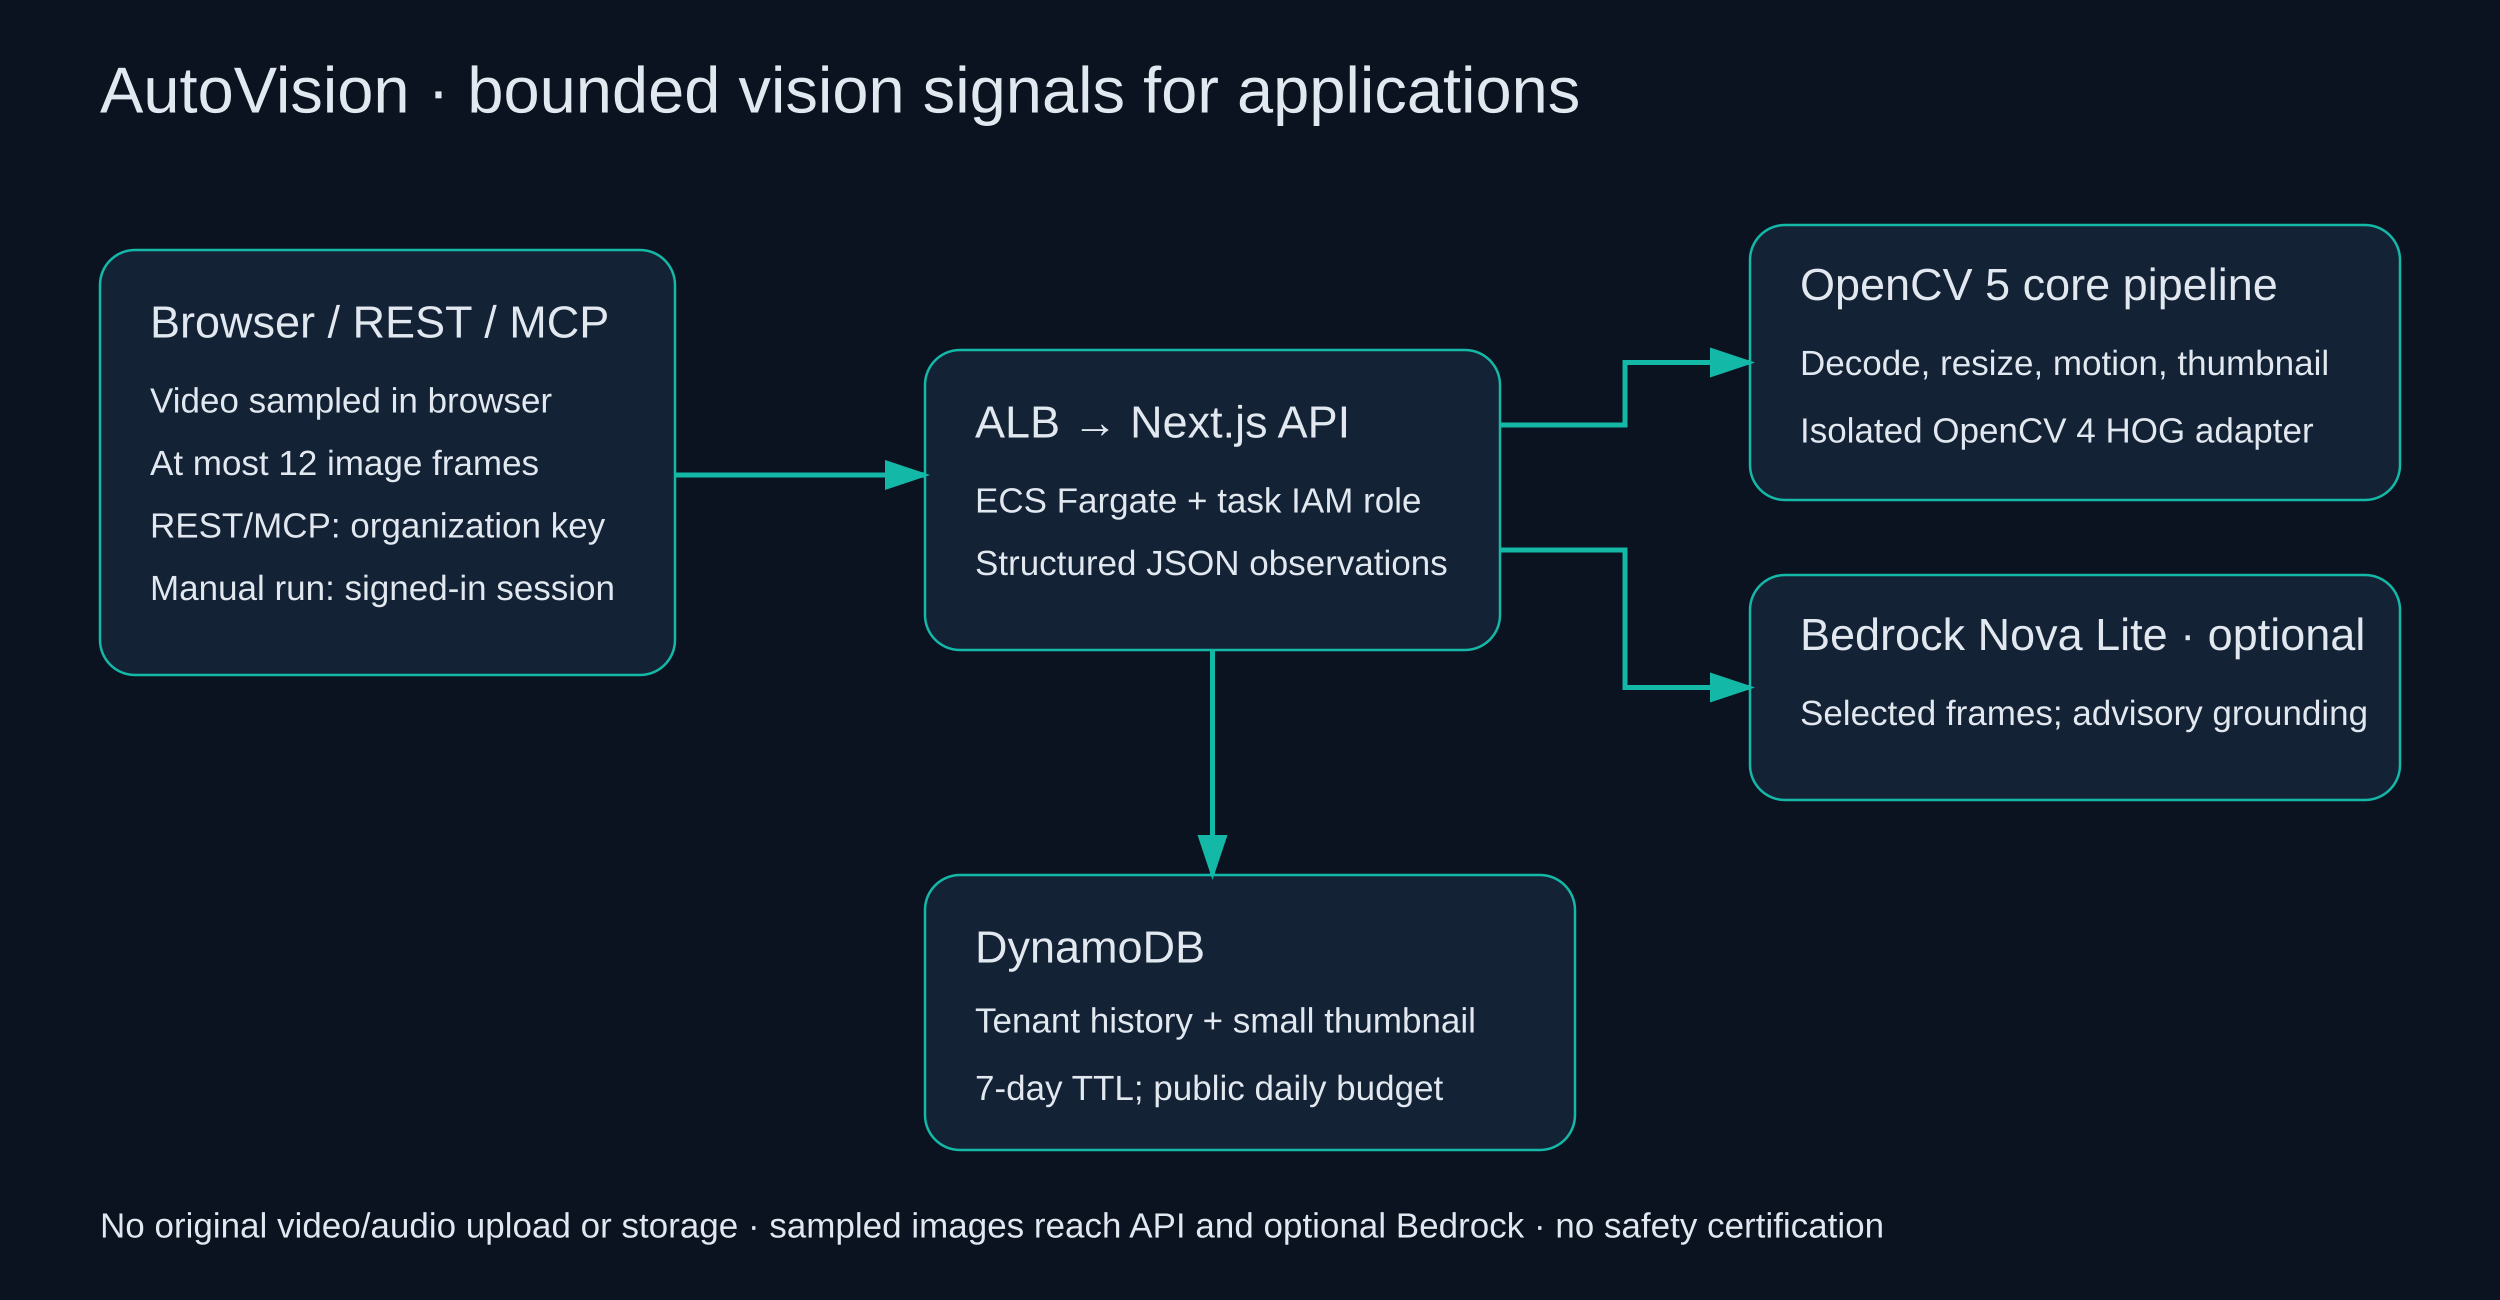
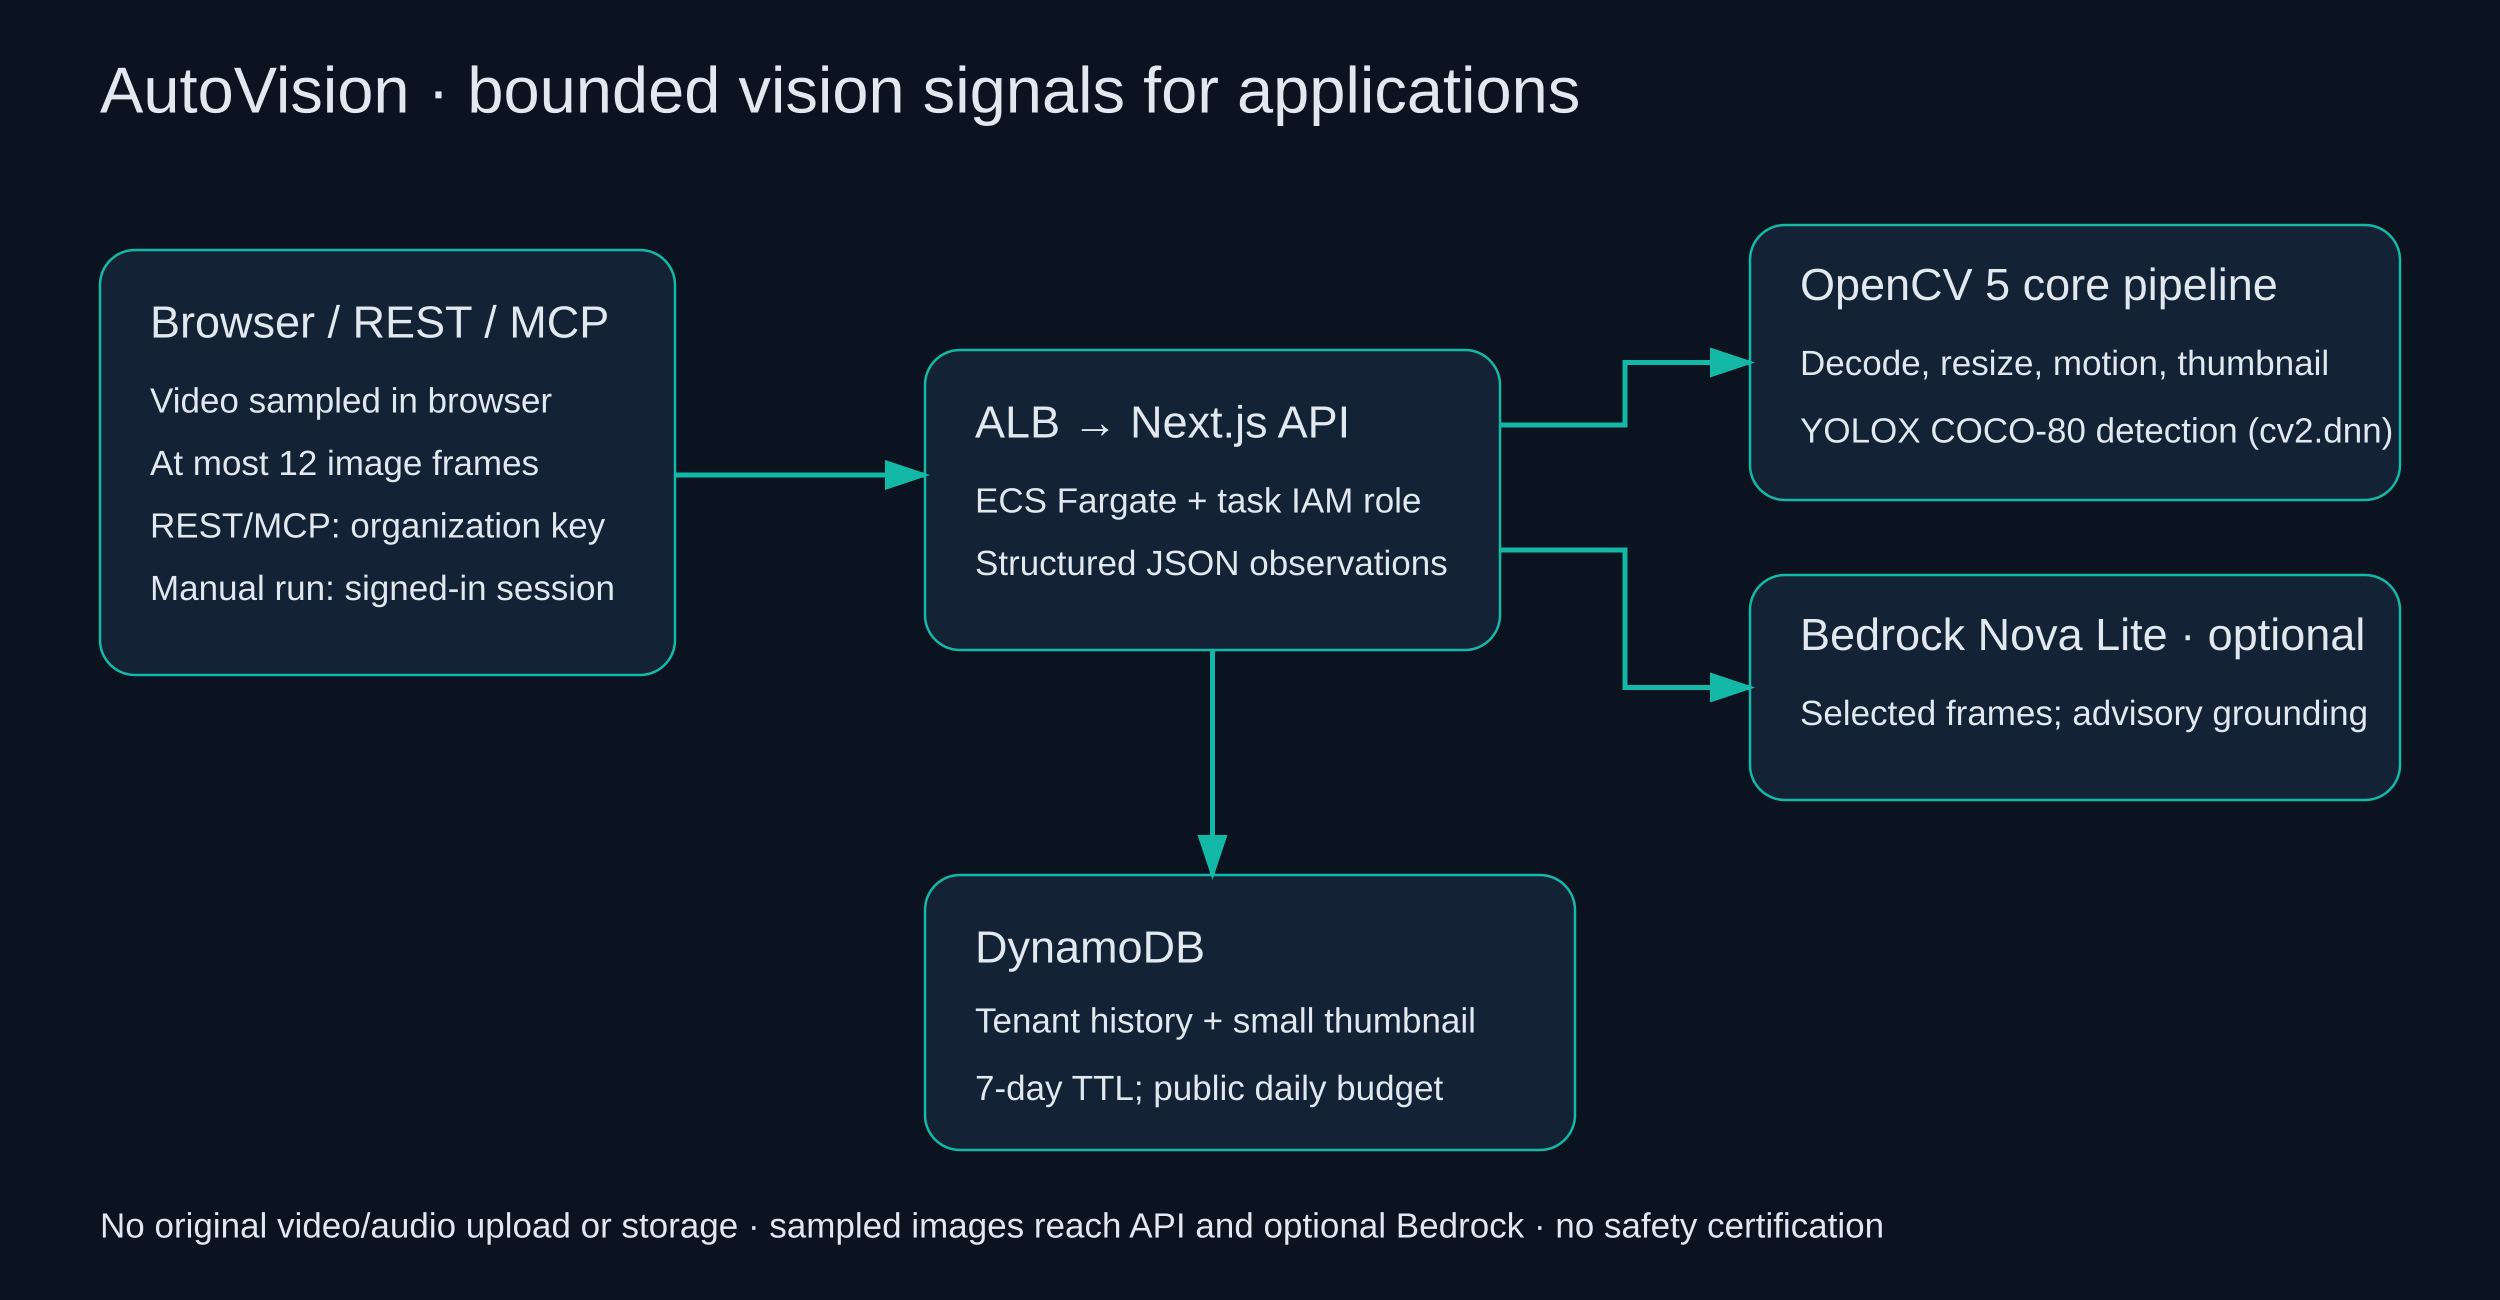
<svg xmlns="http://www.w3.org/2000/svg" viewBox="0 0 1000 520" role="img" aria-labelledby="title desc">
  <defs>
    <marker id="arrow" markerWidth="10" markerHeight="10" refX="8" refY="3" orient="auto">
      <path d="M0,0 L0,6 L9,3 z" fill="#14b8a6" />
    </marker>
  </defs>
  <rect width="1000" height="520" fill="#0b1220" />
  <g font-family="Arial,sans-serif" fill="#e2e8f0">
    <text x="40" y="45" font-size="26">AutoVision · bounded vision signals for applications</text>
    <g fill="#142235" stroke="#14b8a6">
      <rect x="40" y="100" width="230" height="170" rx="14" />
      <rect x="370" y="140" width="230" height="120" rx="14" />
      <rect x="700" y="90" width="260" height="110" rx="14" />
      <rect x="700" y="230" width="260" height="90" rx="14" />
      <rect x="370" y="350" width="260" height="110" rx="14" />
    </g>
    <text x="60" y="135" font-size="18">Browser / REST / MCP</text>
    <text x="60" y="165" font-size="14">Video sampled in browser</text>
    <text x="60" y="190" font-size="14">At most 12 image frames</text>
    <text x="60" y="215" font-size="14">REST/MCP: organization key</text>
    <text x="60" y="240" font-size="14">Manual run: signed-in session</text>
    <text x="390" y="175" font-size="18">ALB → Next.js API</text>
    <text x="390" y="205" font-size="14">ECS Fargate + task IAM role</text>
    <text x="390" y="230" font-size="14">Structured JSON observations</text>
    <text x="720" y="120" font-size="18">OpenCV 5 core pipeline</text>
    <text x="720" y="150" font-size="14">Decode, resize, motion, thumbnail</text>
-     <text x="720" y="177" font-size="14">Isolated OpenCV 4 HOG adapter</text>
+     <text x="720" y="177" font-size="14">YOLOX COCO-80 detection (cv2.dnn)</text>
    <text x="720" y="260" font-size="18">Bedrock Nova Lite · optional</text>
    <text x="720" y="290" font-size="14">Selected frames; advisory grounding</text>
    <text x="390" y="385" font-size="18">DynamoDB</text>
    <text x="390" y="413" font-size="14">Tenant history + small thumbnail</text>
    <text x="390" y="440" font-size="14">7-day TTL; public daily budget</text>
    <text x="40" y="495" font-size="14">No original video/audio upload or storage · sampled images reach API and optional Bedrock · no safety certification</text>
  </g>
  <g stroke="#14b8a6" stroke-width="2" fill="none" marker-end="url(#arrow)">
    <path d="M270 190 H370" />
    <path d="M600 170 H650 V145 H700" />
    <path d="M600 220 H650 V275 H700" />
    <path d="M485 260 V350" />
  </g>
</svg>
